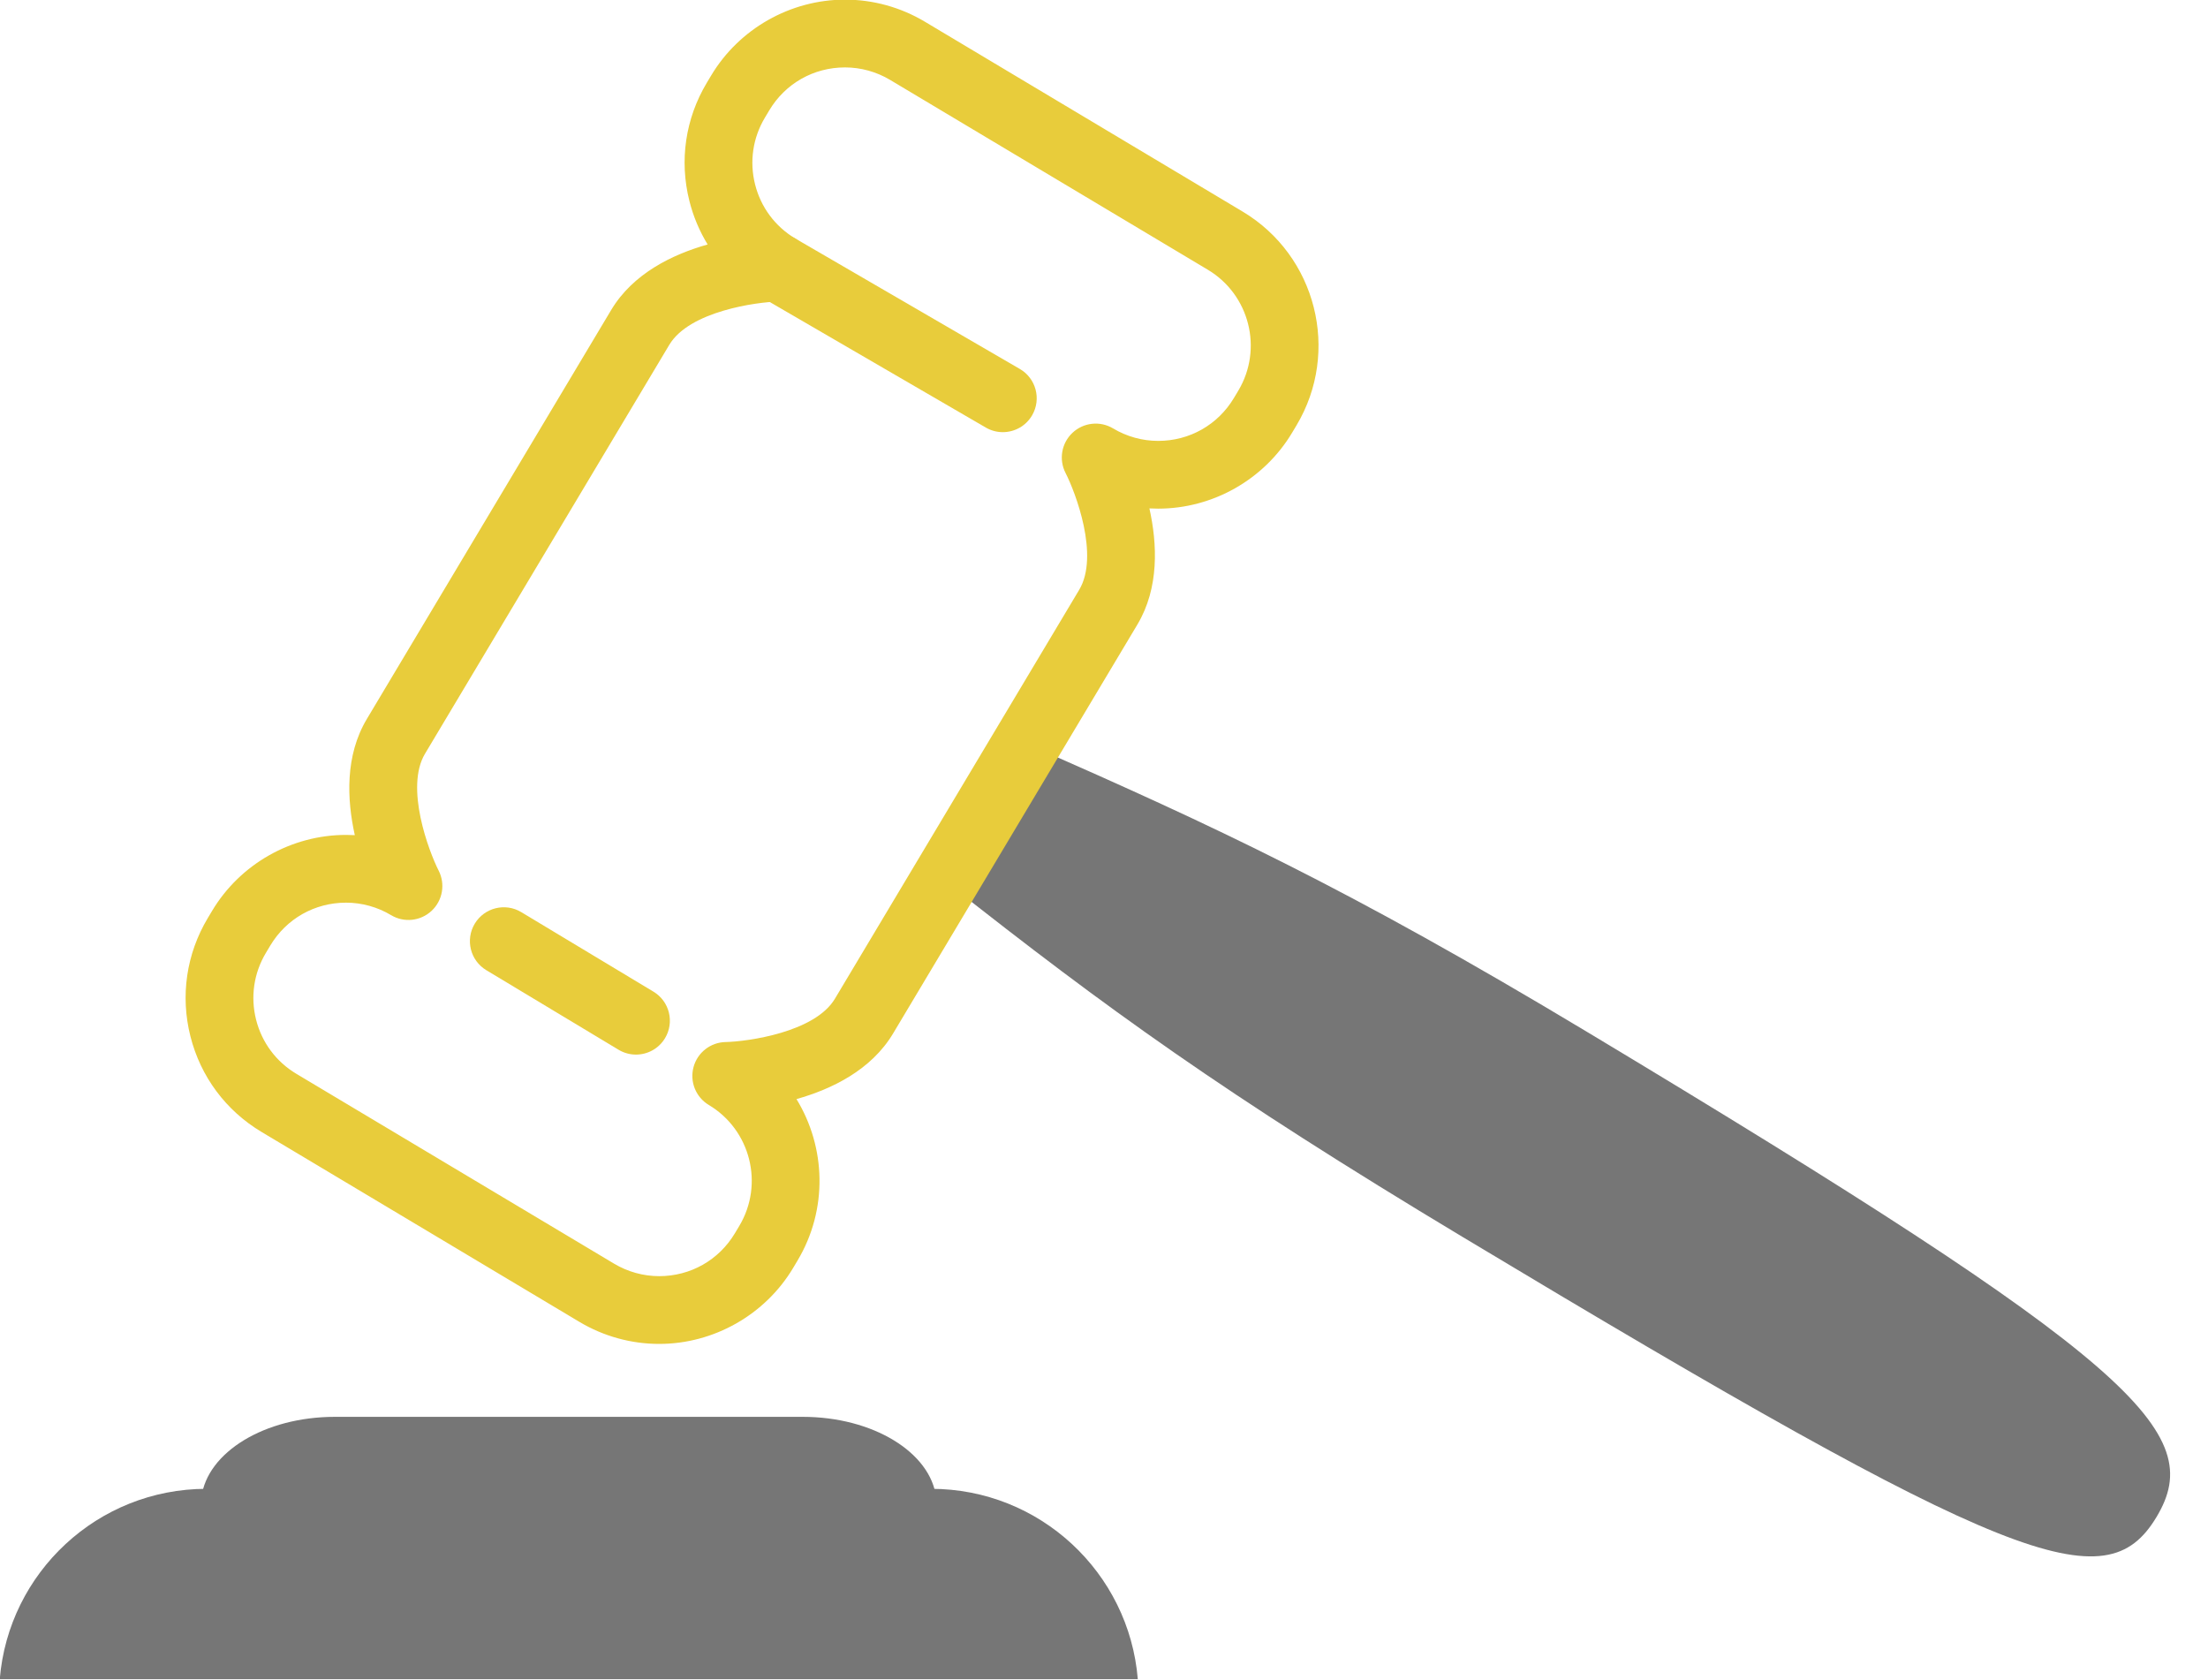
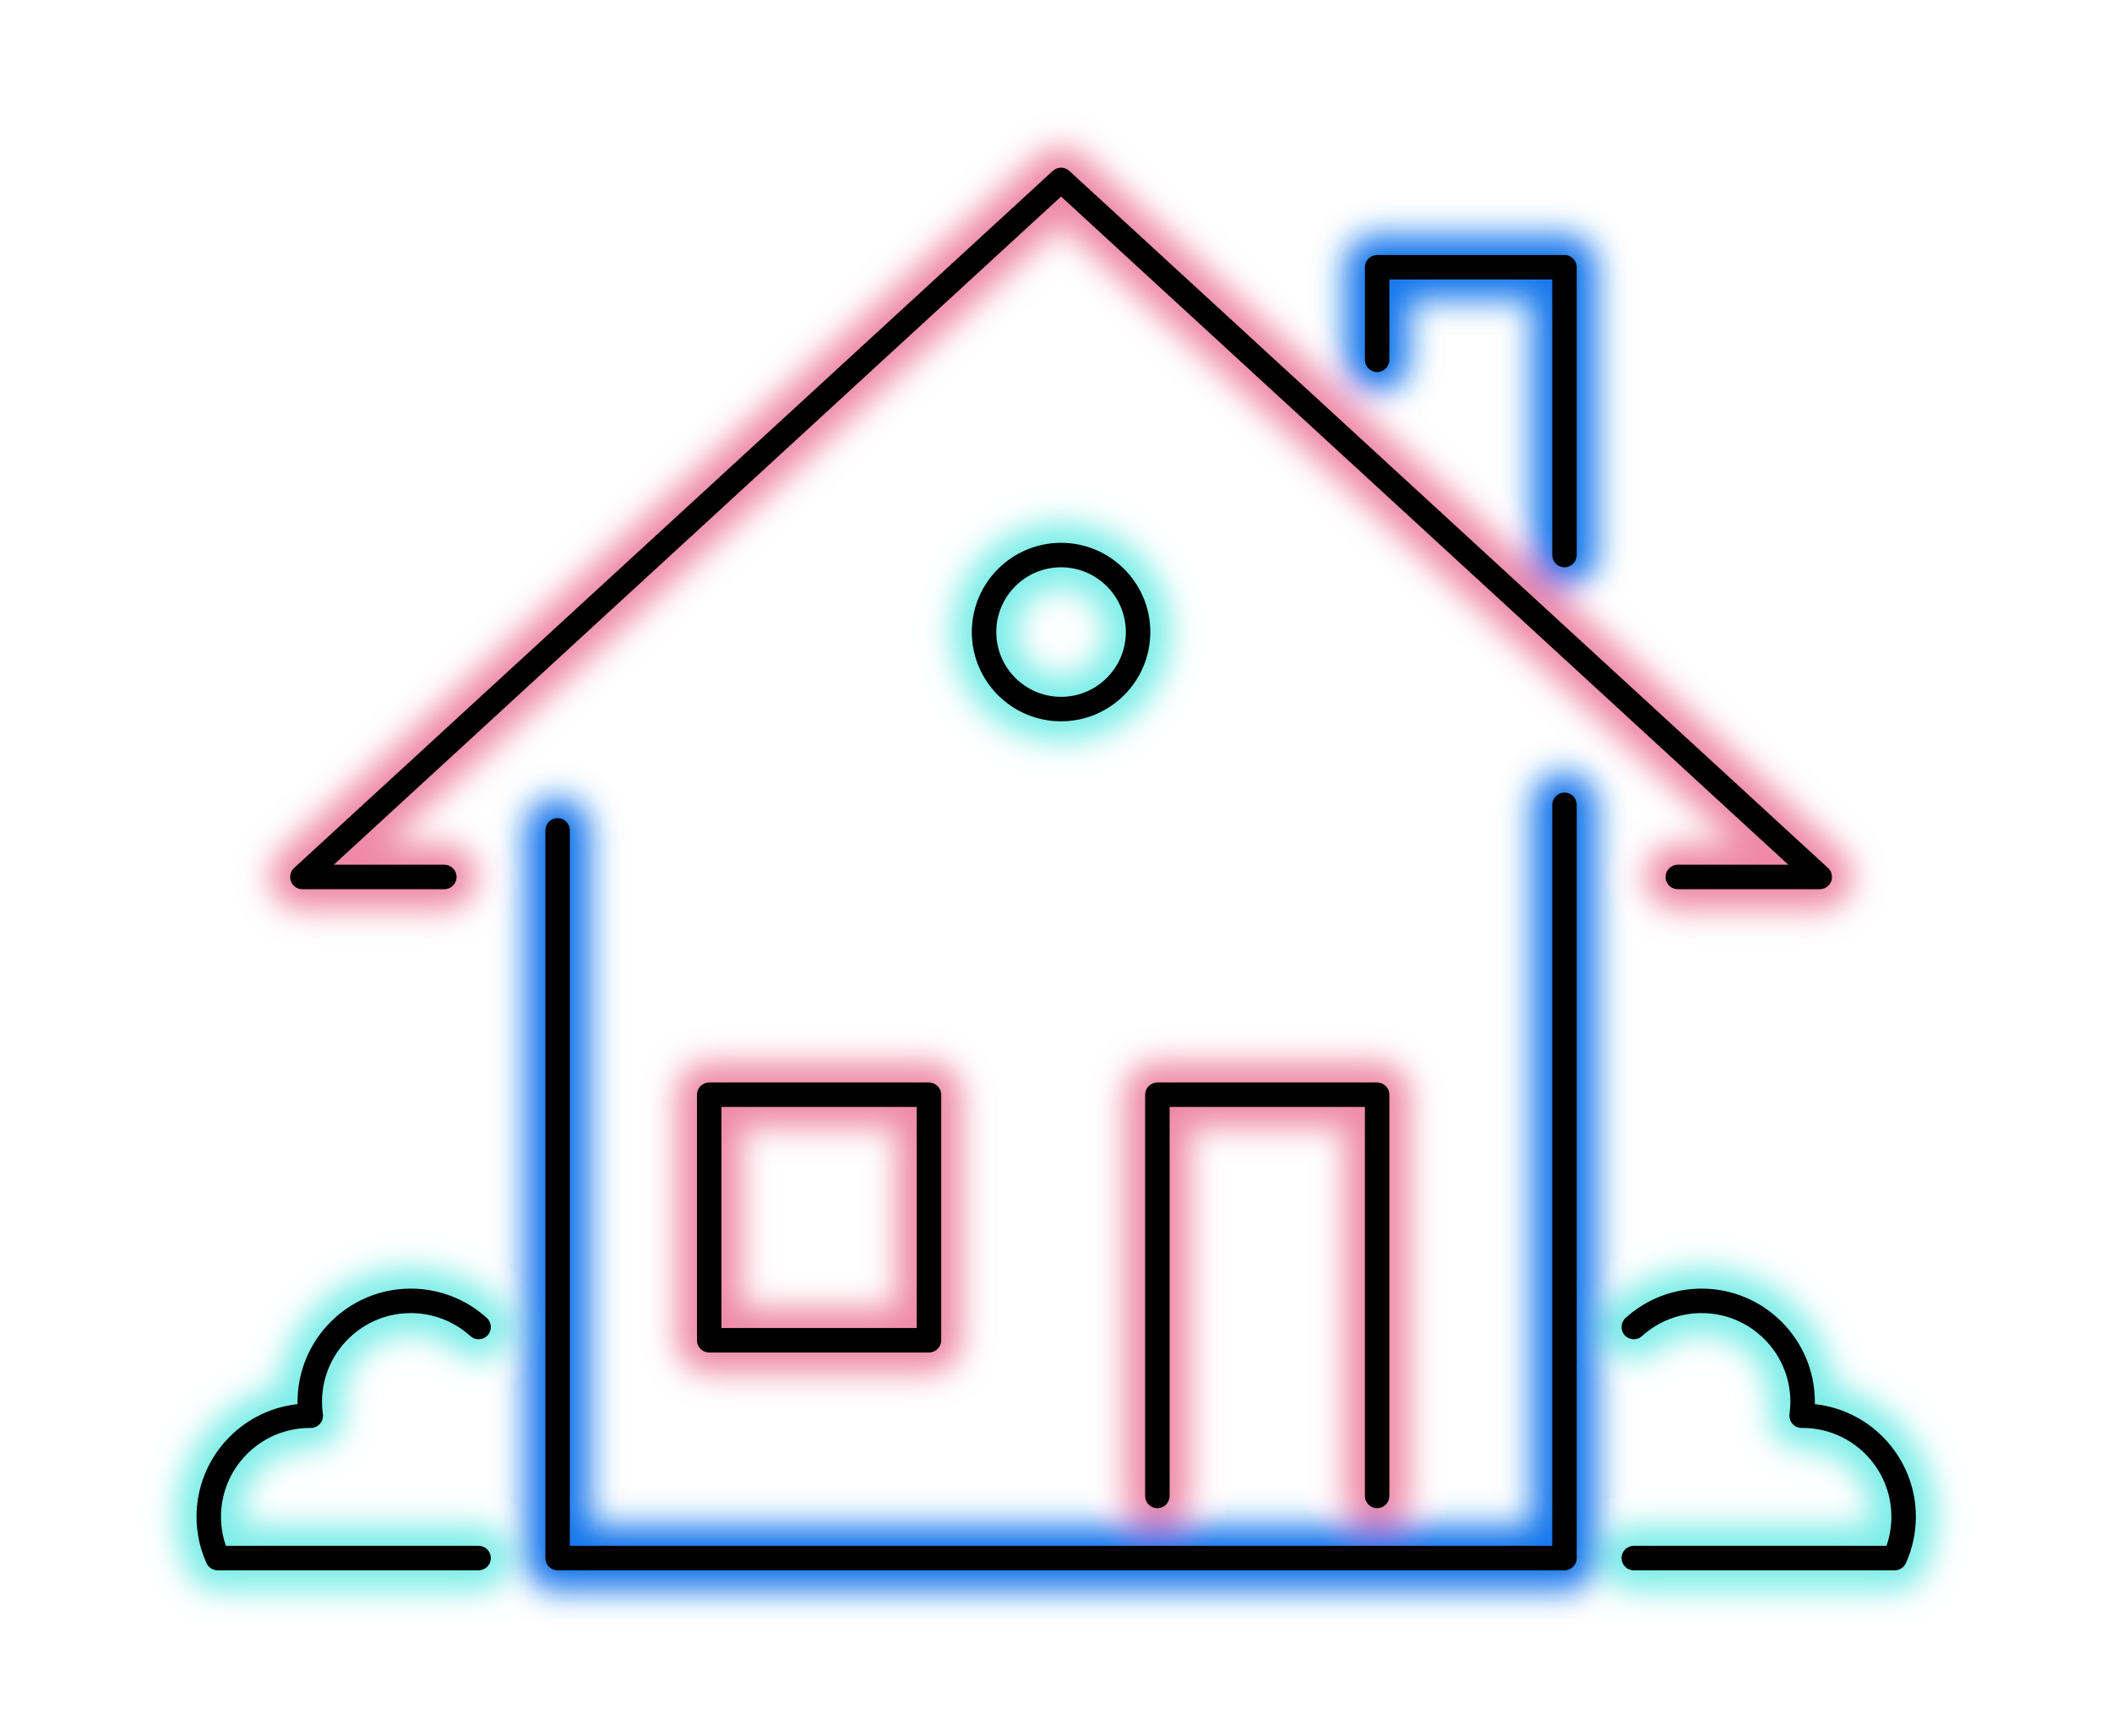
- <svg xmlns="http://www.w3.org/2000/svg" contentScriptType="text/ecmascript" fill="#000000" width="260.7" zoomAndPan="magnify" contentStyleType="text/css" viewBox="84.5 111.5 260.7 198.3" height="198.3" preserveAspectRatio="xMidYMid meet" version="1">
-   <g id="change1_1">
-     <path fill="#767676" d="M195.03,288.279c-0.667-5.323-7.465-9.507-15.759-9.507h-55.228c-8.294,0-15.092,4.184-15.758,9.507 H195.03z" />
-   </g>
-   <g id="change1_2">
-     <path fill="#767676" d="M218.841,309.743c-1.032-12.582-11.563-22.473-24.411-22.473h-85.547 c-12.848,0-23.379,9.891-24.411,22.473H218.841z" />
-   </g>
-   <g>
-     <g id="change1_3">
-       <path fill="#767676" d="M196.41,215.775c18.76,14.787,32.402,24.713,60.802,41.773c64.895,38.986,75.896,43.062,81.908,33.051 c6.015-10.009-2.43-18.341-67.323-57.327c-28.403-17.059-43.75-24.146-65.615-33.765L196.41,215.775z" />
+ <svg xmlns="http://www.w3.org/2000/svg" xmlns:xlink="http://www.w3.org/1999/xlink" contentScriptType="text/ecmascript" zoomAndPan="magnify" contentStyleType="text/css" id="Bounds" enable-background="new 0 0 500 417.675" version="1.1" xml:space="preserve" width="549.1" fill="#000000" preserveAspectRatio="xMidYMid meet" viewBox="-24.6 -17.1 549.1 451.2" height="451.2" x="0" y="0">
+   <filter xlink:actuate="onLoad" xlink:type="simple" id="AI_GaussianBlur_4" xlink:show="other">
+     <feGaussianBlur stdDeviation="4" />
+   </filter>
+   <g filter="url(#AI_GaussianBlur_4)">
+     <g id="change1_1">
+       <path fill="#1378ec" d="M382.154,396.477c-4.683,0-8.479-3.796-8.479-8.479V192.15 c0-4.683,3.796-8.479,8.479-8.479s8.479,3.796,8.479,8.479v195.847 C390.633,392.681,386.837,396.477,382.154,396.477z" />
+     </g>
+     <g id="change1_2">
+       <path fill="#1378ec" d="M120.377,396.477c-4.683,0-8.479-3.796-8.479-8.479V198.794 c0-4.683,3.796-8.479,8.479-8.479c4.683,0,8.479,3.796,8.479,8.479v189.204 C128.856,392.681,125.06,396.477,120.377,396.477z" />
    </g>
    <g id="change2_1">
-       <path fill="#e8cc3b" d="M162.329,270.162c-3.312,0-6.572-0.902-9.427-2.607l-37.513-22.413 c-4.221-2.521-7.208-6.536-8.409-11.304s-0.475-9.719,2.047-13.94l0.516-0.862c3.304-5.531,9.365-8.967,15.816-8.967 c0.345,0,0.69,0.01,1.034,0.029c-0.937-4.208-1.167-9.384,1.419-13.712l28.843-48.276c2.584-4.326,7.248-6.577,11.396-7.747 c-0.962-1.572-1.691-3.298-2.154-5.137c-1.202-4.768-0.475-9.718,2.047-13.939l0.517-0.863c3.304-5.53,9.364-8.967,15.814-8.967 c3.312,0,6.572,0.902,9.427,2.607l37.513,22.412c8.713,5.207,11.567,16.531,6.362,25.245l-0.517,0.863 c-3.304,5.53-9.364,8.966-15.814,8.966c0,0,0,0-0.001,0c-0.346,0-0.69-0.01-1.034-0.029c0.937,4.208,1.167,9.384-1.42,13.713 l-28.842,48.276c-2.587,4.329-7.257,6.579-11.408,7.748c3.459,5.655,3.748,12.999,0.119,19.074l-0.515,0.862 C174.839,266.725,168.779,270.162,162.329,270.162z M125.358,218.068c-3.706,0-7.052,1.896-8.95,5.072l-0.516,0.862 c-1.425,2.385-1.836,5.184-1.156,7.88c0.68,2.696,2.368,4.966,4.755,6.392l37.513,22.413c1.615,0.965,3.457,1.475,5.324,1.475 c3.706,0,7.051-1.896,8.948-5.072l0.515-0.861c2.942-4.926,1.329-11.33-3.597-14.273c-1.532-0.916-2.272-2.736-1.813-4.46 c0.458-1.725,2.004-2.938,3.788-2.972c2.587-0.062,10.532-1.134,12.911-5.116l28.842-48.276 c2.402-4.02-0.43-11.493-1.612-13.793c-0.815-1.588-0.48-3.524,0.822-4.745c1.302-1.222,3.255-1.432,4.788-0.517 c1.615,0.965,3.457,1.475,5.325,1.475c0,0,0,0,0.001,0c3.705,0,7.05-1.896,8.947-5.071l0.517-0.863 c2.941-4.924,1.328-11.328-3.599-14.272l-37.513-22.411c-1.616-0.965-3.457-1.476-5.324-1.476c-3.706,0-7.051,1.896-8.948,5.072 l-0.517,0.864c-1.424,2.384-1.835,5.183-1.156,7.878c0.679,2.696,2.368,4.965,4.754,6.391c1.533,0.916,2.273,2.736,1.814,4.461 c-0.458,1.726-2.004,2.938-3.789,2.972c-2.586,0.062-10.53,1.133-12.911,5.117l-28.843,48.276 c-2.38,3.984,0.441,11.487,1.617,13.801c0.807,1.589,0.468,3.523-0.834,4.74c-1.302,1.217-3.25,1.429-4.779,0.515 C129.067,218.579,127.227,218.068,125.358,218.068z" />
+       <path fill="#ee8aa8" d="M333.443,380.334c-4.683,0-8.479-3.796-8.479-8.479v-95.848h-40.177 v95.848c0,4.683-3.796,8.479-8.479,8.479c-4.683,0-8.479-3.796-8.479-8.479V267.528 c0-4.683,3.796-8.479,8.479-8.479h57.135c4.683,0,8.479,3.796,8.479,8.479v104.327 C341.922,376.538,338.126,380.334,333.443,380.334z" />
    </g>
    <g id="change2_2">
-       <path fill="#e8cc3b" d="M202.901,162.52c-0.682,0-1.373-0.174-2.005-0.542l-26.549-15.424c-1.91-1.109-2.559-3.558-1.449-5.468 c1.109-1.911,3.558-2.56,5.468-1.449l26.549,15.424c1.91,1.109,2.559,3.558,1.449,5.468 C205.621,161.807,204.279,162.52,202.901,162.52z" />
+       <path fill="#ee8aa8" d="M216.922,339.852h-57.135c-4.683,0-8.479-3.796-8.479-8.479v-63.845 c0-4.683,3.796-8.479,8.479-8.479h57.135c4.683,0,8.479,3.796,8.479,8.479v63.845 C225.402,336.056,221.605,339.852,216.922,339.852z M168.267,322.894H208.443v-46.887 h-40.176V322.894z" />
    </g>
    <g id="change2_3">
-       <path fill="#e8cc3b" d="M159.589,236.005c-0.702,0-1.413-0.185-2.058-0.573l-15.611-9.391c-1.893-1.139-2.504-3.597-1.366-5.49 c1.139-1.892,3.596-2.505,5.49-1.366l15.611,9.391c1.893,1.139,2.504,3.597,1.366,5.49 C162.271,235.314,160.947,236.005,159.589,236.005z" />
+       <path fill="#ee8aa8" d="M448.513,219.389h-36.906c-4.683,0-8.479-3.796-8.479-8.479 c0-4.683,3.796-8.479,8.479-8.479h15.145L251.265,41.192L75.778,202.431h15.145 c4.683,0,8.479,3.796,8.479,8.479c0,4.683-3.796,8.479-8.479,8.479H54.017 c-3.495,0-6.632-2.144-7.901-5.401c-1.269-3.256-0.41-6.958,2.164-9.322 L245.528,23.433c3.244-2.98,8.23-2.98,11.474,0L454.25,204.666 c2.574,2.365,3.433,6.066,2.164,9.322 C455.145,217.245,452.008,219.389,448.513,219.389z" />
+     </g>
+     <g id="change3_1">
+       <path fill="#7cede7" d="M251.265,175.739c-15.716,0-28.502-12.786-28.502-28.502 s12.786-28.502,28.502-28.502s28.502,12.786,28.502,28.502 S266.981,175.739,251.265,175.739z M251.265,135.692c-6.366,0-11.544,5.178-11.544,11.544 c0,6.366,5.178,11.544,11.544,11.544s11.544-5.178,11.544-11.544 C262.809,140.871,257.631,135.692,251.265,135.692z" />
+     </g>
+     <g id="change1_3">
+       <path fill="#1378ec" d="M382.154,396.477H120.377c-4.683,0-8.479-3.796-8.479-8.479 s3.796-8.479,8.479-8.479h261.777c4.683,0,8.479,3.796,8.479,8.479 S386.837,396.477,382.154,396.477z" />
+     </g>
+     <g id="change3_2">
+       <path fill="#7cede7" d="M468.019,396.477h-67.855c-4.683,0-8.479-3.796-8.479-8.479 s3.796-8.479,8.479-8.479h61.535c0.096-0.749,0.144-1.507,0.144-2.272 c0-9.779-7.936-17.739-17.706-17.779l-0.224,0.006 c-2.514,0.022-4.828-1.018-6.461-2.869c-1.633-1.851-2.379-4.322-2.042-6.768 c0.116-0.841,0.175-1.667,0.175-2.457c0-9.803-7.976-17.779-17.779-17.779 c-4.427,0-8.669,1.637-11.943,4.609c-3.467,3.149-8.83,2.888-11.977-0.579 c-3.148-3.467-2.888-8.83,0.579-11.977c6.401-5.811,14.691-9.011,23.341-9.011 c17.844,0,32.588,13.524,34.523,30.859c15.178,3.718,26.473,17.437,26.473,33.745 c0,4.941-1.026,9.729-3.049,14.229C474.384,394.519,471.357,396.477,468.019,396.477z" />
+     </g>
+     <g id="change3_3">
+       <path fill="#7cede7" d="M99.836,396.477h-67.855c-3.338,0-6.365-1.958-7.733-5.002 c-2.024-4.5-3.049-9.288-3.049-14.229c0-16.308,11.295-30.027,26.473-33.745 c1.935-17.336,16.679-30.859,34.523-30.859c8.651,0,16.94,3.2,23.341,9.011 c3.467,3.147,3.727,8.51,0.579,11.977c-3.148,3.468-8.51,3.727-11.977,0.579 c-3.274-2.972-7.516-4.609-11.943-4.609c-9.804,0-17.779,7.976-17.779,17.779 c0,0.79,0.059,1.616,0.175,2.457c0.337,2.445-0.409,4.917-2.042,6.768 c-1.634,1.851-4,2.882-6.461,2.869l-0.227-0.006 c-9.768,0.042-17.702,8.002-17.702,17.779c0,0.765,0.048,1.524,0.144,2.272h61.535 c4.683,0,8.479,3.796,8.479,8.479S104.519,396.477,99.836,396.477z" />
+     </g>
+     <g id="change1_4">
+       <path fill="#1378ec" d="M382.154,135.692c-4.683,0-8.479-3.796-8.479-8.479V60.859h-31.752 v15.591c0,4.683-3.796,8.479-8.479,8.479c-4.683,0-8.479-3.796-8.479-8.479V52.38 c0-4.683,3.796-8.479,8.479-8.479h48.71c4.683,0,8.479,3.796,8.479,8.479v74.833 C390.633,131.896,386.837,135.692,382.154,135.692z" />
+     </g>
+     <g id="change1_5">
+       <path fill="#1378ec" d="M382.154,396.477c-4.683,0-8.479-3.796-8.479-8.479V192.15 c0-4.683,3.796-8.479,8.479-8.479s8.479,3.796,8.479,8.479v195.847 C390.633,392.681,386.837,396.477,382.154,396.477z" />
+     </g>
+     <g id="change1_6">
+       <path fill="#1378ec" d="M120.377,396.477c-4.683,0-8.479-3.796-8.479-8.479V198.794 c0-4.683,3.796-8.479,8.479-8.479c4.683,0,8.479,3.796,8.479,8.479v189.204 C128.856,392.681,125.06,396.477,120.377,396.477z" />
+     </g>
+     <g id="change2_4">
+       <path fill="#ee8aa8" d="M333.443,380.334c-4.683,0-8.479-3.796-8.479-8.479v-95.848h-40.177 v95.848c0,4.683-3.796,8.479-8.479,8.479c-4.683,0-8.479-3.796-8.479-8.479V267.528 c0-4.683,3.796-8.479,8.479-8.479h57.135c4.683,0,8.479,3.796,8.479,8.479v104.327 C341.922,376.538,338.126,380.334,333.443,380.334z" />
+     </g>
+     <g id="change2_5">
+       <path fill="#ee8aa8" d="M216.922,339.852h-57.135c-4.683,0-8.479-3.796-8.479-8.479v-63.845 c0-4.683,3.796-8.479,8.479-8.479h57.135c4.683,0,8.479,3.796,8.479,8.479v63.845 C225.402,336.056,221.605,339.852,216.922,339.852z M168.267,322.894H208.443v-46.887 h-40.176V322.894z" />
+     </g>
+     <g id="change2_6">
+       <path fill="#ee8aa8" d="M448.513,219.389h-36.906c-4.683,0-8.479-3.796-8.479-8.479 c0-4.683,3.796-8.479,8.479-8.479h15.145L251.265,41.192L75.778,202.431h15.145 c4.683,0,8.479,3.796,8.479,8.479c0,4.683-3.796,8.479-8.479,8.479H54.017 c-3.495,0-6.632-2.144-7.901-5.401c-1.269-3.256-0.41-6.958,2.164-9.322 L245.528,23.433c3.244-2.98,8.23-2.98,11.474,0L454.25,204.666 c2.574,2.365,3.433,6.066,2.164,9.322 C455.145,217.245,452.008,219.389,448.513,219.389z" />
+     </g>
+     <g id="change3_4">
+       <path fill="#7cede7" d="M251.265,175.739c-15.716,0-28.502-12.786-28.502-28.502 s12.786-28.502,28.502-28.502s28.502,12.786,28.502,28.502 S266.981,175.739,251.265,175.739z M251.265,135.692c-6.366,0-11.544,5.178-11.544,11.544 c0,6.366,5.178,11.544,11.544,11.544s11.544-5.178,11.544-11.544 C262.809,140.871,257.631,135.692,251.265,135.692z" />
+     </g>
+     <g id="change1_7">
+       <path fill="#1378ec" d="M382.154,396.477H120.377c-4.683,0-8.479-3.796-8.479-8.479 s3.796-8.479,8.479-8.479h261.777c4.683,0,8.479,3.796,8.479,8.479 S386.837,396.477,382.154,396.477z" />
+     </g>
+     <g id="change3_5">
+       <path fill="#7cede7" d="M468.019,396.477h-67.855c-4.683,0-8.479-3.796-8.479-8.479 s3.796-8.479,8.479-8.479h61.535c0.096-0.749,0.144-1.507,0.144-2.272 c0-9.779-7.936-17.739-17.706-17.779l-0.224,0.006 c-2.514,0.022-4.828-1.018-6.461-2.869c-1.633-1.851-2.379-4.322-2.042-6.768 c0.116-0.841,0.175-1.667,0.175-2.457c0-9.803-7.976-17.779-17.779-17.779 c-4.427,0-8.669,1.637-11.943,4.609c-3.467,3.149-8.83,2.888-11.977-0.579 c-3.148-3.467-2.888-8.83,0.579-11.977c6.401-5.811,14.691-9.011,23.341-9.011 c17.844,0,32.588,13.524,34.523,30.859c15.178,3.718,26.473,17.437,26.473,33.745 c0,4.941-1.026,9.729-3.049,14.229C474.384,394.519,471.357,396.477,468.019,396.477z" />
+     </g>
+     <g id="change3_6">
+       <path fill="#7cede7" d="M99.836,396.477h-67.855c-3.338,0-6.365-1.958-7.733-5.002 c-2.024-4.5-3.049-9.288-3.049-14.229c0-16.308,11.295-30.027,26.473-33.745 c1.935-17.336,16.679-30.859,34.523-30.859c8.651,0,16.94,3.2,23.341,9.011 c3.467,3.147,3.727,8.51,0.579,11.977c-3.148,3.468-8.51,3.727-11.977,0.579 c-3.274-2.972-7.516-4.609-11.943-4.609c-9.804,0-17.779,7.976-17.779,17.779 c0,0.79,0.059,1.616,0.175,2.457c0.337,2.445-0.409,4.917-2.042,6.768 c-1.634,1.851-4,2.882-6.461,2.869l-0.227-0.006 c-9.768,0.042-17.702,8.002-17.702,17.779c0,0.765,0.048,1.524,0.144,2.272h61.535 c4.683,0,8.479,3.796,8.479,8.479S104.519,396.477,99.836,396.477z" />
+     </g>
+     <g id="change1_8">
+       <path fill="#1378ec" d="M382.154,135.692c-4.683,0-8.479-3.796-8.479-8.479V60.859h-31.752 v15.591c0,4.683-3.796,8.479-8.479,8.479c-4.683,0-8.479-3.796-8.479-8.479V52.38 c0-4.683,3.796-8.479,8.479-8.479h48.71c4.683,0,8.479,3.796,8.479,8.479v74.833 C390.633,131.896,386.837,135.692,382.154,135.692z" />
    </g>
  </g>
+   <g id="change4_1">
+     <path fill="#000000" d="M385.333,192.15v195.847c0,1.756-1.424,3.18-3.18,3.18H120.376 c-1.756,0-3.18-1.424-3.18-3.18V198.794c0-1.756,1.424-3.18,3.18-3.18 c1.756,0,3.18,1.424,3.18,3.18v186.024H378.974V192.15 c0-1.756,1.424-3.18,3.18-3.18S385.333,190.394,385.333,192.15z M333.443,375.034 c1.756,0,3.18-1.424,3.18-3.18V267.528c0-1.756-1.424-3.18-3.18-3.18h-57.135 c-1.756,0-3.18,1.424-3.18,3.18v104.327c0,1.756,1.424,3.18,3.18,3.18 s3.18-1.424,3.18-3.18V270.708h50.776v101.147 C330.263,373.611,331.687,375.034,333.443,375.034z M216.922,264.348 c1.756,0,3.18,1.424,3.18,3.18v63.845c0,1.756-1.424,3.18-3.18,3.18h-57.135 c-1.756,0-3.18-1.424-3.18-3.18v-63.845c0-1.756,1.424-3.18,3.18-3.18 H216.922z M213.743,270.708h-50.776v57.486h50.776V270.708z M54.017,214.09h36.906 c1.756,0,3.18-1.424,3.18-3.18c0-1.756-1.424-3.18-3.18-3.18H62.177 L251.265,33.996l189.088,173.735h-28.746c-1.756,0-3.18,1.424-3.18,3.18 c0,1.756,1.424,3.18,3.18,3.18h36.906c1.311,0,2.487-0.804,2.963-2.025 c0.476-1.221,0.154-2.609-0.812-3.496L253.417,27.336 c-1.216-1.118-3.087-1.118-4.303,0L51.865,208.569 c-0.965,0.886-1.287,2.274-0.812,3.496 C51.53,213.286,52.706,214.09,54.017,214.09z M274.468,147.236 c0,12.794-10.408,23.203-23.203,23.203s-23.203-10.408-23.203-23.203 s10.409-23.203,23.203-23.203S274.468,134.442,274.468,147.236z M268.109,147.236 c0-9.288-7.556-16.844-16.844-16.844s-16.844,7.556-16.844,16.844 s7.556,16.844,16.844,16.844S268.109,156.524,268.109,147.236z M447.238,347.978 c0.005-0.2,0.007-0.4,0.007-0.598c0-16.232-13.206-29.438-29.438-29.438 c-7.331,0-14.355,2.711-19.78,7.635c-1.3,1.18-1.397,3.191-0.217,4.492 c1.18,1.3,3.191,1.397,4.492,0.217c4.251-3.859,9.758-5.984,15.505-5.984 c12.726,0,23.079,10.353,23.079,23.078c0,1.031-0.075,2.101-0.224,3.181 c-0.127,0.917,0.153,1.844,0.766,2.538c0.613,0.695,1.51,1.076,2.423,1.076 l0.215-0.007c12.725,0,23.078,10.353,23.078,23.079c0,2.604-0.428,5.143-1.276,7.572 h-65.703c-1.756,0-3.18,1.424-3.18,3.18s1.424,3.18,3.18,3.18h67.855 c1.251,0,2.387-0.734,2.9-1.875c1.714-3.812,2.583-7.869,2.583-12.056 C473.502,362.086,461.983,349.565,447.238,347.978z M99.836,384.818H34.133 c-0.848-2.429-1.276-4.968-1.276-7.572c0-12.725,10.352-23.078,23.098-23.078 c0.001,0,0.002,0,0.003,0l0.193,0.006c0.918,0.009,1.81-0.381,2.423-1.076 c0.613-0.694,0.892-1.621,0.766-2.538c-0.149-1.08-0.224-2.15-0.224-3.181 c0-12.725,10.353-23.078,23.079-23.078c5.747,0,11.254,2.125,15.505,5.984 c1.3,1.179,3.311,1.082,4.492-0.217c1.181-1.301,1.083-3.312-0.217-4.492 c-5.424-4.924-12.449-7.635-19.78-7.635c-16.232,0-29.438,13.206-29.438,29.438 c0,0.199,0.002,0.398,0.007,0.598c-14.745,1.588-26.265,14.108-26.265,29.268 c0,4.187,0.869,8.243,2.583,12.056c0.513,1.141,1.649,1.875,2.9,1.875h67.855 c1.756,0,3.18-1.424,3.18-3.18S101.592,384.818,99.836,384.818z M333.443,79.629 c1.756,0,3.18-1.424,3.18-3.18V55.559h42.351v71.654 c0,1.756,1.424,3.18,3.18,3.18s3.18-1.424,3.18-3.18v-74.833 c0-1.756-1.424-3.18-3.18-3.18h-48.71c-1.756,0-3.18,1.424-3.18,3.18 v24.07C330.263,78.206,331.687,79.629,333.443,79.629z" />
+   </g>
</svg>
